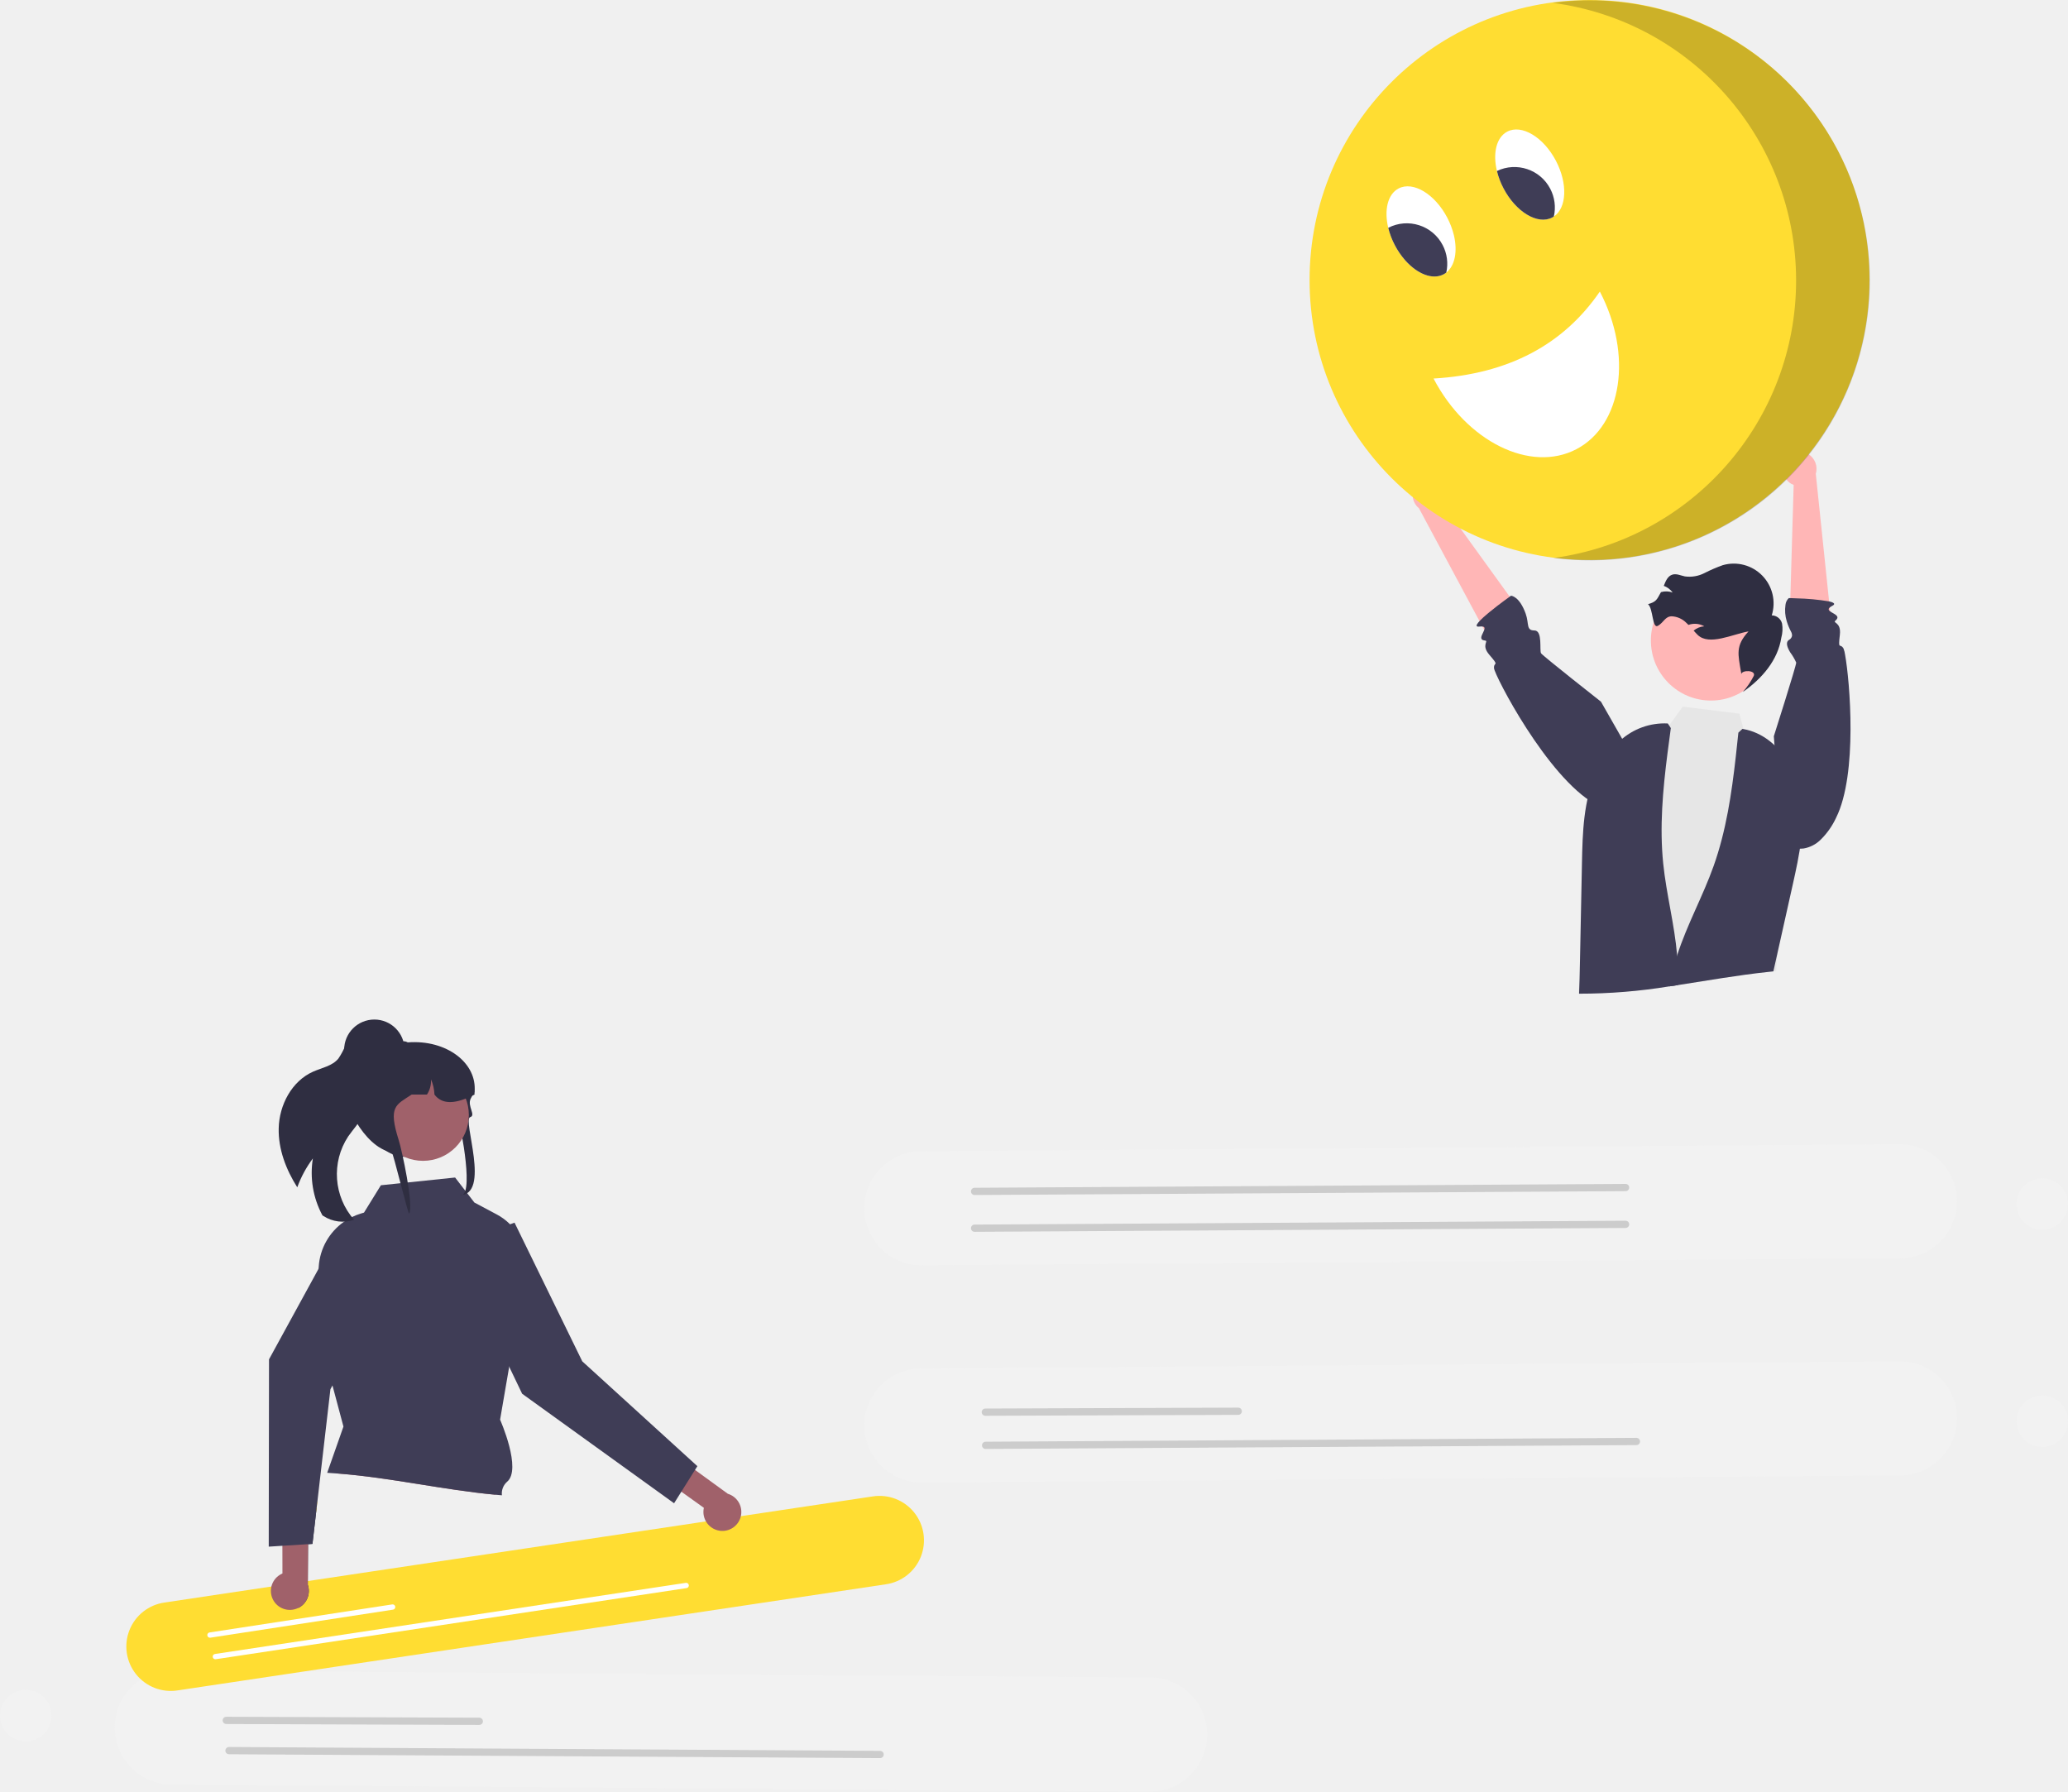
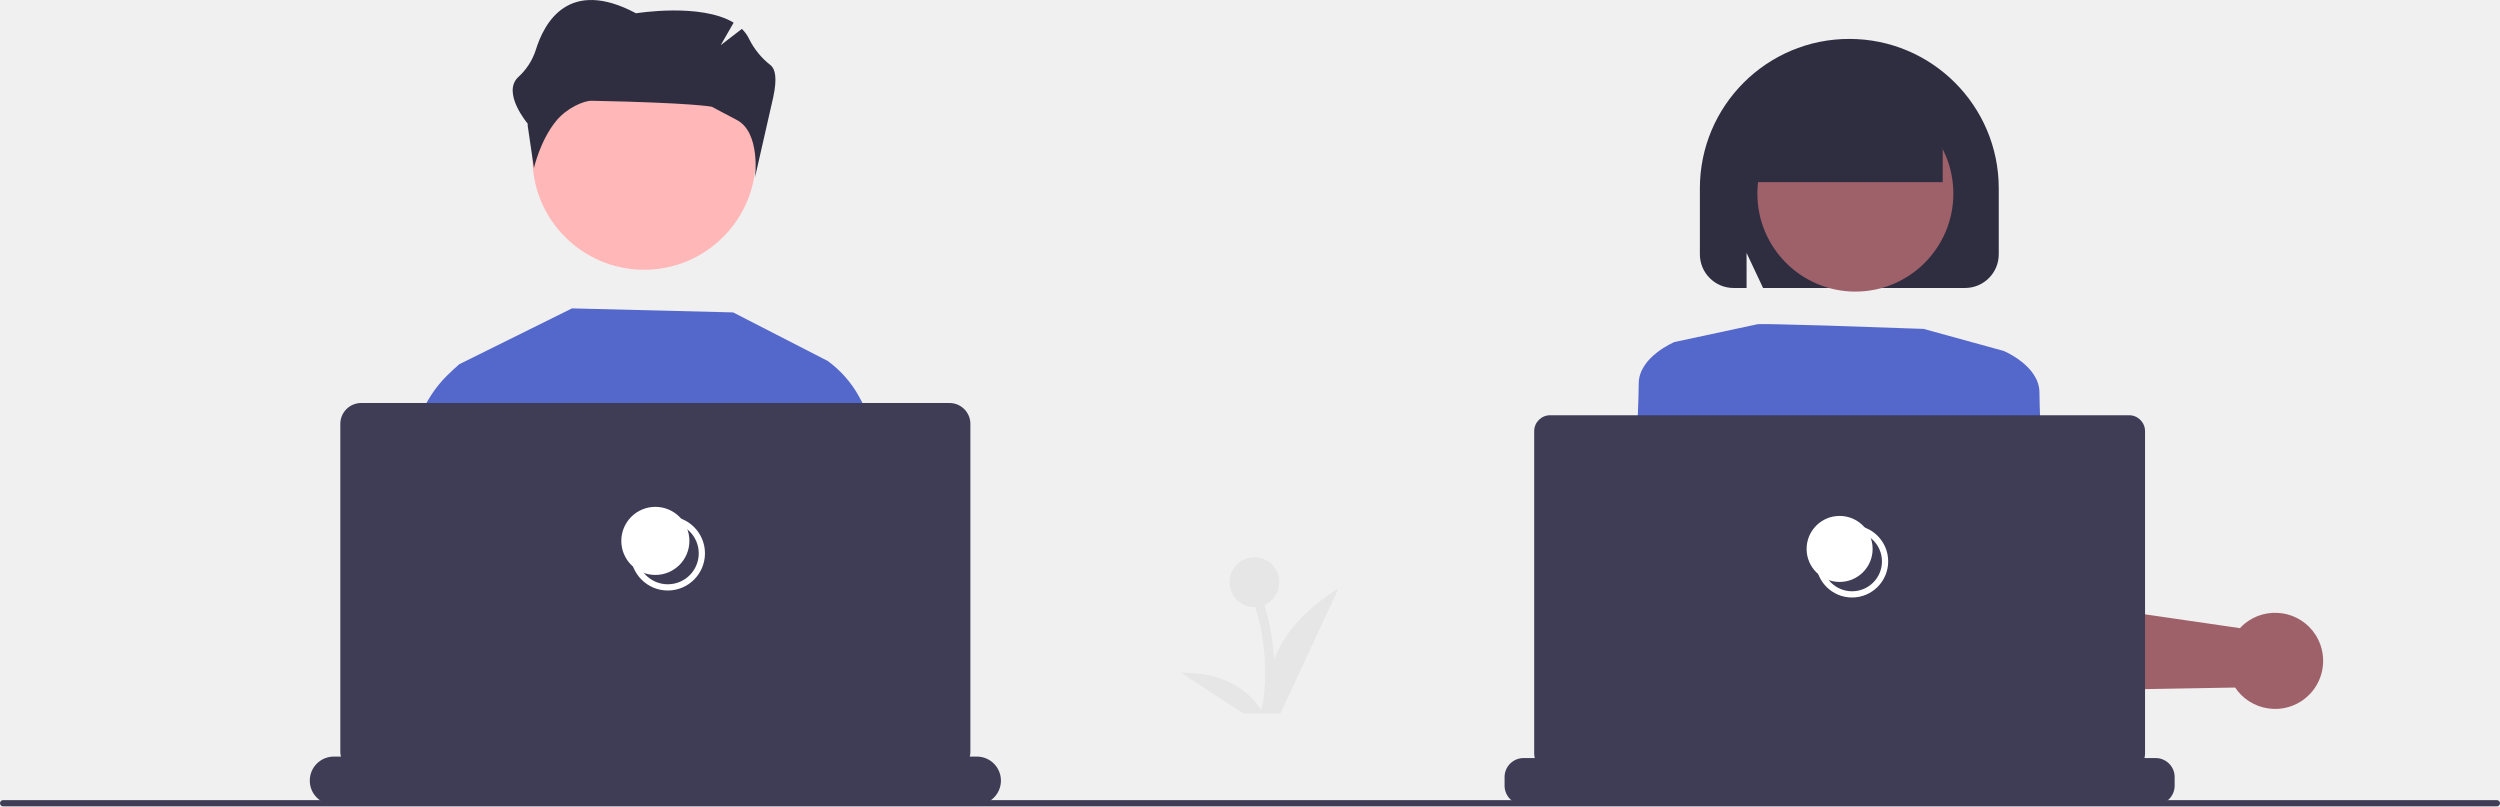
- <svg xmlns="http://www.w3.org/2000/svg" data-name="Layer 1" width="562" height="486.805" viewBox="0 0 562 486.805">
-   <path d="M553.882,596.171a15.513,15.513,0,0,0,15.611,15.388l265.993-1.906a15.5,15.5,0,0,0-.222-30.999L569.27,580.561A15.513,15.513,0,0,0,553.882,596.171Z" transform="translate(-319 -208.7551)" fill="#f2f2f2" />
-   <path d="M585.789,592.465a.985.985,0,0,1,.98-.987l68.703-.246a.984.984,0,1,1,.007,1.967h0l-68.703.246A.985.985,0,0,1,585.789,592.465Z" transform="translate(-319 -208.7551)" fill="#ccc" />
-   <path d="M585.868,601.482a.985.985,0,0,1,.98-.987l176.89-1.049a.984.984,0,0,1,.011,1.967h-.004L586.855,602.462A.985.985,0,0,1,585.868,601.482Z" transform="translate(-319 -208.7551)" fill="#ccc" />
-   <path d="M553.882,537.171a15.513,15.513,0,0,0,15.611,15.388l265.993-1.906a15.5,15.5,0,0,0-.222-30.999L569.27,521.561A15.513,15.513,0,0,0,553.882,537.171Z" transform="translate(-319 -208.7551)" fill="#f2f2f2" />
-   <path d="M582.868,542.482a.985.985,0,0,1,.98-.987l176.89-1.049a.984.984,0,1,1,.007,1.967h0L583.855,543.462A.985.985,0,0,1,582.868,542.482Z" transform="translate(-319 -208.7551)" fill="#ccc" />
-   <path d="M582.868,532.482a.985.985,0,0,1,.98-.987l176.89-1.049a.984.984,0,1,1,.007,1.967h0L583.855,533.462A.985.985,0,0,1,582.868,532.482Z" transform="translate(-319 -208.7551)" fill="#ccc" />
-   <path d="M631.73,664.561l-265.993-1.906a15.5,15.5,0,0,0-.222,30.999l265.993,1.906a15.5,15.5,0,0,0,.222-30.999Z" transform="translate(-319 -208.7551)" fill="#f2f2f2" />
-   <path d="M449.224,677.445l-68.703-.246a.984.984,0,1,1,.007-1.967l68.703.246a.984.984,0,1,1-.007,1.967Z" transform="translate(-319 -208.7551)" fill="#ccc" />
-   <path d="M558.145,686.462l-176.89-1.049a.984.984,0,1,1,.007-1.967h0l176.89,1.049a.984.984,0,1,1-.007,1.967Z" transform="translate(-319 -208.7551)" fill="#ccc" />
-   <circle cx="555" cy="327.163" r="7" fill="#f2f2f2" />
-   <circle cx="555" cy="386.163" r="7" fill="#f2f2f2" />
-   <path d="M559.728,639.236,367.282,668.064a12.071,12.071,0,1,1-3.576-23.875L556.151,615.361a12.071,12.071,0,1,1,3.576,23.875Z" transform="translate(-319 -208.7551)" fill="#ffdd32" />
-   <path d="M425.829,646.121l-49.679,7.624a.72.72,0,0,1-.218-1.423h0l49.679-7.624a.72.72,0,0,1,.218,1.423Z" transform="translate(-319 -208.7551)" fill="#fff" />
-   <path d="M505.568,640.268,377.613,659.598a.72.72,0,0,1-.218-1.423h0L505.35,638.846a.72.72,0,1,1,.218,1.423Z" transform="translate(-319 -208.7551)" fill="#fff" />
-   <path d="M515.022,624.726a5.162,5.162,0,0,1-4.74-6.271l-20.917-14.98,2.721-6.804,24.713,17.974a5.155,5.155,0,0,1-1.777,10.082Z" transform="translate(-319 -208.7551)" fill="#a0616a" />
-   <path d="M458.829,540.969l-12.569,4.6a4.479,4.479,0,0,0-2.667,5.745q.074.202.167.397l17.137,35.749L502.188,617.219l6.329-10.084-31.278-28.482Z" transform="translate(-319 -208.7551)" fill="#3f3d56" />
-   <path d="M453.66,614.901c-14.324-1.331-28.355-4.638-42.701-5.75l5.757-14.653,29.423,4.382Z" transform="translate(-319 -208.7551)" fill="#a0616a" />
-   <path d="M405.063,618.347l-.124,1.097-1.024,8.815-1.2.073-.066,11.039a5.139,5.139,0,0,1-2.1,6.013,4.217,4.217,0,0,1-.505.278,52.556,52.556,0,0,1,.651-17.199,30.662,30.662,0,0,1,2.048-6.116,25.032,25.032,0,0,1,1.536-2.816C404.522,619.13,404.785,618.734,405.063,618.347Z" transform="translate(-319 -208.7551)" fill="#2f2e41" />
-   <path d="M405.29,616.445l-.227,1.895v.007l-.124,1.097c-.322.044-.549.073-.658.088a.635.635,0,0,1-.08.007Z" transform="translate(-319 -208.7551)" fill="#ffdd32" />
-   <path d="M457.377,580.116l-2.473,14.382s6.006,13.534,1.873,16.906a4.228,4.228,0,0,0-1.375,3.65c-.585-.051-1.163-.102-1.741-.154-14.324-1.331-28.355-4.638-42.701-5.75-1.017-.08-2.026-.154-3.043-.205l4.419-12.568-2.985-11.171-3.094-11.588-.666-19.079a10.677,10.677,0,0,1,.007-1.083c0-.19.007-.373.022-.563a16.166,16.166,0,0,1,6.847-12.158.026.026,0,0,0,.015-.007,16.2,16.2,0,0,1,2.121-1.258,15.715,15.715,0,0,1,2.465-.973l.849-.256,4.594-7.433,5.326-.556,1.975-.205,12.868-1.339,2.773,3.599.505.658,1.953,2.531,6.087,3.241a14.919,14.919,0,0,1,3.607,2.677,15.141,15.141,0,0,1,4.367,9.269,14.919,14.919,0,0,1,.044,2.429Z" transform="translate(-319 -208.7551)" fill="#3f3d56" />
-   <path d="M394.74,515.344c-.132,5.686,1.993,11.191,5.045,16.027a30.403,30.403,0,0,1,4.238-7.841,24.41,24.41,0,0,0,2.598,15.459,3.278,3.278,0,0,0,.278.178,9.581,9.581,0,0,0,8.334,1.022,18.691,18.691,0,0,1-1.606-22.651c1.32-1.908,3.027-3.595,3.845-5.767,1.291-3.464.05-7.279-.733-10.891-.732-3.362-.86-7.362,1.395-9.826a2.37,2.37,0,0,0-2.172-1,4.483,4.483,0,0,0-3.047,2.65,19.333,19.333,0,0,1-1.968,3.7c-1.664,2.012-4.497,2.488-6.885,3.549C398.279,502.527,394.878,509.017,394.74,515.344Z" transform="translate(-319 -208.7551)" fill="#2f2e41" />
-   <path d="M443.413,512.093c-.33-1.157,1.947,5.913.848,6.041-5.006.574-11.877,3.564-15.363,4.958-.157-.018-.314-.036-.466-.059-.374-.041-.739-.1-1.099-.169-8.118-1.536-11.24-14.006-11.24-14.12,0-.561,1.345-15.958,3.465-16.186a15.62,15.62,0,0,1,1.676-.091h5.26a24.442,24.442,0,0,1,3.302-.479h.009c10.588-.807,18.937,5.647,18.157,13.5-.005.009-.014.018-.018.027-.226.337-.425.656-.6.962-.171.287-.314.561-.439.82-.965,2.005,1.516,4.529-.129,5-2.188.626,5.754,21.216-2.906,21.216C448.081,534.712,444.325,515.283,443.413,512.093Z" transform="translate(-319 -208.7551)" fill="#2f2e41" />
-   <circle cx="114.961" cy="302.966" r="12.453" fill="#a0616a" />
-   <path d="M447.961,506.168c-.208.109-.411.21-.619.31-.217.105-.434.21-.651.305-4.17,1.891-7.564,2.101-9.623-.615a11.512,11.512,0,0,0-.947-4.148,6.666,6.666,0,0,1-1.099,4.148h-4.147c-4.271,2.835-6.465,3.131-3.5,12.438.827,2.593,4.113,17.684,2.82,19.922-.374-.041-4.353-16.57-4.713-16.638-8.118-1.536-13.276-14.91-12.616-15.667a13.944,13.944,0,0,1,1.445-6.203,14.267,14.267,0,0,1,5.421-5.898,25.142,25.142,0,0,1,4.331-1.627c.037-.009.069-.018.106-.027.457-.123.924-.237,1.39-.333a25.569,25.569,0,0,1,2.918-.442c.069-.005.139-.009.203-.009a2.199,2.199,0,0,1,1.113.305c.005,0,.005.005.009.005a2.095,2.095,0,0,1,.619.551,2.119,2.119,0,0,1,.453,1.317h4.618q.256,0,.513.014A12.381,12.381,0,0,1,447.943,505.516C447.957,505.735,447.961,505.949,447.961,506.168Z" transform="translate(-319 -208.7551)" fill="#2f2e41" />
-   <circle cx="101.734" cy="285.228" r="8.204" fill="#2f2e41" />
-   <path d="M400.55,645.385a4.217,4.217,0,0,1-.505.278,5.151,5.151,0,1,1-4.554-9.242q.132-.065.267-.122l-.015-7.528-.015-8.859-.015-9.342,7.111-1.756-.08,13.534-.029,5.984-.066,11.039A5.139,5.139,0,0,1,400.55,645.385Z" transform="translate(-319 -208.7551)" fill="#a0616a" />
-   <path d="M428.656,549.303l-.739,1.383-18.567,34.522-.556,1.031-2.626,22.627-.878,7.579-.227,1.895v.007l-.124,1.097-1.024,8.815-1.2.073-2.019.132-4.953.307-3.709.234.007-5.933.066-44.961,13.49-24.653.329-.607,5.209-9.518a4.487,4.487,0,0,1,6.092-1.778q.185.102.36.22Z" transform="translate(-319 -208.7551)" fill="#3f3d56" />
-   <circle cx="7" cy="466.163" r="7" fill="#f2f2f2" />
-   <path d="M805.928,421.206s-2.538,26.87-3.943,46.761v.015q-.165,2.403-.307,4.645l-.746.066c-.512.051-1.017.11-1.529.161-8.179.871-16.277,2.312-24.405,3.563q-1.174.176-2.348.351a152.191,152.191,0,0,1-24.522,1.99h-.154c.066-1.024.168-2.363.285-3.899.688-8.698,2.078-23.775,2.078-23.775l1.295-8.727,4.236-28.589.029-.22.037-.249.205-.051,8.896-2.312,4.784-1.236,2.78-3.833,3.702-5.106,15.392,1.895,1.127,4.199,2.085,7.74.066.249,8.076,4.689Z" transform="translate(-319 -208.7551)" fill="#e6e6e6" />
-   <circle cx="464.957" cy="174.039" r="16.312" fill="#ffb6b6" />
-   <path d="M766.865,372.922c1.432,1.157,1.104,6.786,2.7,5.869s1.928-2.561,3.766-2.578a6.017,6.017,0,0,1,3.963,1.793c.196.177.382.362.562.545.165-.058.328-.111.5-.154a5.183,5.183,0,0,1,3.801.535,5.085,5.085,0,0,0-2.895,1.167c.351.393.707.788,1.081,1.154,3.124,3.061,9.529-.199,13.836-.934-3.587,3.917-2.88,6.103-1.988,11.338l.004.286c.183-1.207,4.05-1.147,3.413.455a20.593,20.593,0,0,1-2.98,4.381c5.269-3.65,9.522-8.681,10.462-14.758a8.934,8.934,0,0,0,.205-3.827,2.935,2.935,0,0,0-2.803-2.235,10.815,10.815,0,0,0-13.301-13.642,41.333,41.333,0,0,0-5.003,2.16,8.994,8.994,0,0,1-5.299.898c-1.132-.234-2.278-.82-3.387-.488-1.285.385-1.838,1.743-2.353,3.053a5.177,5.177,0,0,1,2.412,1.819,5.066,5.066,0,0,0-3.116-.127.316.316,0,0,0-.055.015C769.225,371.733,769.157,372.245,766.865,372.922Z" transform="translate(-319 -208.7551)" fill="#2f2e41" />
-   <path d="M774.998,476.417q-1.174.176-2.348.351a152.191,152.191,0,0,1-24.522,1.99c.058-1.295.095-2.597.132-3.899.051-1.822.088-3.65.124-5.479q.252-12.433.505-24.858c.007-.395.015-.797.022-1.192.168-8.376.395-17.031,3.87-24.661a25.153,25.153,0,0,1,2.948-4.894c.059-.08.11-.154.168-.227.08-.102.161-.205.241-.3a24.298,24.298,0,0,1,3.102-3.212,17.871,17.871,0,0,1,13.007-4.704l.351.534.468.724c-.307,2.29-.622,4.587-.914,6.884-1.266,9.956-2.173,19.971-1.156,29.935.863,8.376,3.08,16.577,3.782,24.961.029.278.051.563.073.841A69.716,69.716,0,0,1,774.998,476.417Z" transform="translate(-319 -208.7551)" fill="#3f3d56" />
-   <path d="M800.93,472.688c.36-1.56.7-3.13,1.06-4.71v-.01q2.085-9.36,4.18-18.72c1.83-8.18,3.66-16.64,2.09-24.87a24.778,24.778,0,0,0-.61-2.51c-.08-.27-.17-.54-.26-.81a24.933,24.933,0,0,0-2.55-5.4c-2.78-4.44-6.94-7.89-12.02-8.8a1.666,1.666,0,0,0-.29-.06l-1.11,1.03c-.23,2.13-.45,4.28-.69,6.42-1.14,10.13-2.63,20.25-6.04,29.83-2.92,8.2-7.2,15.87-9.87,24.15-.01.05-.03.1-.04.14a70.78,70.78,0,0,0-2.13,8.4c.78-.12,1.57-.23,2.35-.35,8.13-1.25,16.22-2.69,24.4-3.56Z" transform="translate(-319 -208.7551)" fill="#3f3d56" />
-   <path d="M816.82,379.362l-.468-4.492-.11-1.039-.168-1.668-3.614-34.668a4.72,4.72,0,0,0-2.07-5.384,4.527,4.527,0,0,0-6.204,1.566c-.022.037-.037.073-.059.11a4.746,4.746,0,0,0,1.639,6.408,4.807,4.807,0,0,0,.68.322l-.029.973-.088,3.051-.066,2.304-.139,4.587-.051,1.778-.168,5.765-.161,5.56-.198,6.738-.154,5.179,1.865.476Z" transform="translate(-319 -208.7551)" fill="#ffb6b6" />
-   <path d="M820.434,386.743a8.153,8.153,0,0,0-.432-1.763c-.944-1.639-1.522.651-1.002-3.738.417-3.563-2.085-3.116-1.185-3.877,1.485-1.258-.563-1.814-1.463-2.495-.402-.3-.571-.622-.11-1.039a3.104,3.104,0,0,1,.717-.468c.98-.512.417-.9-.885-1.2a61.791,61.791,0,0,0-8.859-.827c-.717-.037-1.302-.051-1.668-.066-.271-.007-.424-.007-.424-.007a2.933,2.933,0,0,0-.9,1.836,10.189,10.189,0,0,0,.336,4.441,15.701,15.701,0,0,0,1.192,2.882A2.072,2.072,0,0,1,806,381.549v.007a1.614,1.614,0,0,1-.841,1.083c-.988.658-.439,2.041.329,3.343a14.788,14.788,0,0,1,1.653,2.809c0,.9-6.087,20.023-6.087,20.023l2.239,28.874a8.031,8.031,0,0,0,5.838,1.617,8.625,8.625,0,0,0,4.601-2.341,20.367,20.367,0,0,0,4.25-6.021C823.894,419.071,821.692,393.751,820.434,386.743Z" transform="translate(-319 -208.7551)" fill="#3f3d56" />
-   <path d="M709.439,339.125a4.741,4.741,0,0,1,2.239,6.222,4.551,4.551,0,0,1-.377.651l21.049,29.139-7.825,8.827L704.626,346.876a4.727,4.727,0,0,1-1.312-5.62,4.524,4.524,0,0,1,6.013-2.185Q709.383,339.097,709.439,339.125Z" transform="translate(-319 -208.7551)" fill="#ffb6b6" />
-   <path d="M768.442,424.564s-2.814,10.064-15.946,2.67-27.335-35.007-27.477-36.899,1.622-.32-1.268-3.657c-2.351-2.715-.029-3.751-1.199-3.877-3.086-.331,2.272-4.243-1.539-3.794s8.615-8.383,8.615-8.383,2.264.054,3.993,4.881c.971,2.711.054,4.566,2.367,4.555s1.323,5.482,1.812,6.208,16.277,13.146,16.277,13.146Z" transform="translate(-319 -208.7551)" fill="#3f3d56" />
-   <circle cx="431.971" cy="76.082" r="76.082" fill="#ffdd32" />
-   <path d="M712.312,267.906a20.918,20.918,0,0,1,1.8,4.758c1.032,4.347.307,8.292-2.065,10.142a4.598,4.598,0,0,1-.765.501c-2.969,1.552-7.064-.086-10.347-3.752a20.918,20.918,0,0,1-2.881-4.192,20.449,20.449,0,0,1-1.785-4.709c-1.156-4.801-.171-9.131,2.807-10.688C703.019,257.904,708.943,261.464,712.312,267.906Z" transform="translate(-319 -208.7551)" fill="#fff" />
-   <path d="M711.052,275.336a10.945,10.945,0,0,1,.995,7.469,4.598,4.598,0,0,1-.765.501c-2.969,1.552-7.064-.086-10.347-3.752a20.918,20.918,0,0,1-2.881-4.192,20.449,20.449,0,0,1-1.785-4.709A10.992,10.992,0,0,1,711.052,275.336Z" transform="translate(-319 -208.7551)" fill="#3f3d56" />
-   <path d="M741.847,252.46c3.235,6.185,2.939,12.784-.574,15.129a4.592,4.592,0,0,1-.456.272c-3.934,2.058-9.859-1.502-13.228-7.945a20.368,20.368,0,0,1-1.781-4.7c-1.161-4.81-.175-9.139,2.802-10.697C732.554,242.458,738.478,246.018,741.847,252.46Z" transform="translate(-319 -208.7551)" fill="#fff" />
-   <path d="M740.294,260.043a10.948,10.948,0,0,1,.978,7.546,4.592,4.592,0,0,1-.456.272c-3.934,2.058-9.859-1.502-13.228-7.945a20.368,20.368,0,0,1-1.781-4.7A10.991,10.991,0,0,1,740.294,260.043Z" transform="translate(-319 -208.7551)" fill="#3f3d56" />
-   <path d="M708.581,311.611c8.958,17.129,26.336,25.724,38.816,19.198s15.335-25.703,6.377-42.832C743.934,302.324,729.031,310.402,708.581,311.611Z" transform="translate(-319 -208.7551)" fill="#fff" />
-   <path d="M818.482,249.692a76.109,76.109,0,0,0-77.537-40.165,76.088,76.088,0,0,1,.235,150.845,76.062,76.062,0,0,0,77.301-110.68Z" transform="translate(-319 -208.7551)" opacity="0.2" style="isolation:isolate" />
+ <svg xmlns="http://www.w3.org/2000/svg" width="803" height="259" viewBox="0 0 803 259" role="img" artist="Katerina Limpitsouni" source="https://undraw.co/">
+   <path d="M979.756,552.5h-29.513a4.57,4.57,0,0,0-3.499,1.617,6.999,6.999,0,1,0,1.806,13.173l2.448,7.954A4.611,4.611,0,0,0,955.406,578.5h19.188a4.611,4.611,0,0,0,4.407-3.255l5.163-16.777A4.612,4.612,0,0,0,979.756,552.5ZM945.5,566a5,5,0,0,1,0-10c.091,0,.176.022.267.027a4.563,4.563,0,0,0,.07,2.441l2.112,6.865A4.937,4.937,0,0,1,945.5,566Z" transform="translate(-198.5 -320.5)" fill="#f0f0f0" />
+   <path d="M260.756,531.5h-29.513a4.57,4.57,0,0,0-3.499,1.617,6.999,6.999,0,1,0,1.806,13.173l3.448,28.954A4.611,4.611,0,0,0,237.406,578.5h19.188a4.611,4.611,0,0,0,4.407-3.255l4.163-37.777A4.612,4.612,0,0,0,260.756,531.5ZM226.5,545a5,5,0,0,1,0-10c.091,0,.176.022.267.027a4.563,4.563,0,0,0,.07,2.441l2.112,6.865A4.937,4.937,0,0,1,226.5,545Z" transform="translate(-198.5 -320.5)" fill="#f0f0f0" />
+   <path d="M609.414,507.5a8,8,0,1,0-8,8c.1,0,.196-.011.295-.015a71.181,71.181,0,0,1,3.139,19.835,63.036,63.036,0,0,1-.573,10.031c-.348,2.358-.998,5.063-3.339,6.164-1.746.821-.225,3.409,1.514,2.59,2.64-1.242,3.924-4.026,4.5-6.747a53.316,53.316,0,0,0,.903-10.643,74.071,74.071,0,0,0-3.215-21.898A7.998,7.998,0,0,0,609.414,507.5Z" transform="translate(-198.5 -320.5)" fill="#e6e6e6" />
+   <path id="a0da58c6-f23b-4b1c-a031-0451c6211c58-1250" data-name="Path 482" d="M606.97,555.707S596.243,529.303,628.423,509.5Z" transform="translate(-198.5 -320.5)" fill="#e6e6e6" />
+   <path id="fe698360-631b-4312-af6d-5610d78e8b38-1251" data-name="Path 483" d="M606.395,555.227s-3.272-18.82-28.599-18.658Z" transform="translate(-198.5 -320.5)" fill="#e6e6e6" />
+   <path d="M624.34,578.34H580.36a4.498,4.498,0,0,1-4.045-2.53l-9.575-19.683a4.498,4.498,0,0,1,4.045-6.466h63.131a4.498,4.498,0,0,1,4.045,6.466l-9.575,19.683A4.498,4.498,0,0,1,624.34,578.34Z" transform="translate(-198.5 -320.5)" fill="#f0f0f0" />
+   <path d="M1000.5,579.5h-801a1,1,0,0,1,0-2h801a1,1,0,0,1,0,2Z" transform="translate(-198.5 -320.5)" fill="#3f3d56" />
+   <polygon points="167.075 200.927 147.64 127.442 145.39 118.959 147.5 117 183.722 99.055 235.482 100.344 265.869 115.944 266.033 127.442 267.533 231.033 273.595 256.46 162.419 256.46 171.051 215.964 167.075 200.927" fill="#5467ca" />
+   <path d="M493.429,576.96H464.455l-7.999-57.76,2.094-71.258.289-9.694,5.531-1.804a35.113,35.113,0,0,1,10.093,11.499c3.555,6.187,6.507,15.053,5.773,26.974,0,0,.656,14.077.031,23.451C479.836,504.772,487.312,545.26,493.429,576.96Z" transform="translate(-198.5 -320.5)" fill="#5467ca" />
+   <path d="M365.676,520.692l-.101.734-7.687,55.533H324.571c2.672-31.465,5.812-70.805,5.39-77.109-.625-9.366.031-23.451.031-23.451-.797-12.913,2.742-22.224,6.671-28.458a37.842,37.842,0,0,1,7.226-8.483,20.154,20.154,0,0,1,1.969-1.523l5.531,1.797,1.445,8.21Z" transform="translate(-198.5 -320.5)" fill="#5467ca" />
+   <path d="M369.517,371.266a35.88,35.88,0,1,0,35.88-35.879h0a35.79,35.79,0,0,0-35.879,35.701Q369.517,371.177,369.517,371.266Z" transform="translate(-198.5 -320.5)" fill="#ffb7b7" />
+   <path d="M520,571.238v0a7.722,7.722,0,0,1-7.722,7.722H305.722A7.722,7.722,0,0,1,298,571.238v0a7.722,7.722,0,0,1,7.722-7.722h2.293a5.296,5.296,0,0,1-.203-1.414V456.649a6.706,6.706,0,0,1,6.706-6.706H503.482a6.706,6.706,0,0,1,6.706,6.706V562.102a4.992,4.992,0,0,1-.203,1.414h2.293A7.722,7.722,0,0,1,520,571.238Z" transform="translate(-198.5 -320.5)" fill="#3f3d56" />
+   <path d="M413,510.171a11.936,11.936,0,1,1,11.936-11.937A11.95,11.95,0,0,1,413,510.171Zm0-21.873a9.936,9.936,0,1,0,9.936,9.936A9.948,9.948,0,0,0,413,488.298Z" transform="translate(-198.5 -320.5)" fill="#fff" />
+   <circle cx="210.5" cy="173.735" r="10.936" fill="#fff" />
+   <path d="M744.5,402.181V381a48,48,0,0,1,96,0v21.181A10.831,10.831,0,0,1,829.681,413H764.8L759.5,401.737V413h-4.181A10.831,10.831,0,0,1,744.5,402.181Z" transform="translate(-198.5 -320.5)" fill="#2f2e41" />
+   <path d="M827.507,469.976l2.068,22.403.939,10.179,1.5,16.207.189,2.09,1.219,13.163.03.144a11.989,11.989,0,0,0,11.587,8.414l55.681-.962,15.715-.273c.303.454.598.863.894,1.227a15.487,15.487,0,0,0,11.277,5.627,15.331,15.331,0,0,0,11.754-4.688c.303-.31.598-.636.871-.977a15.479,15.479,0,0,0,1-18.146,15.302,15.302,0,0,0-10.618-6.877,15.466,15.466,0,0,0-12.148,3.325,13.69,13.69,0,0,0-1.492,1.431l-17.253-2.514-43.45-6.324-1.855-25.068c-.008-.114-.015-.227-.023-.348l-1.5-20.229a13.245,13.245,0,0,0-13.398-12.262,12.846,12.846,0,0,0-3.287.462,13.065,13.065,0,0,0-3.408,1.469A13.215,13.215,0,0,0,827.507,469.976Z" transform="translate(-198.5 -320.5)" fill="#9e616a" />
+   <circle cx="595.942" cy="62.19" r="31.472" fill="#9e616a" />
+   <path d="M836.404,435.143l5.722-1.907s11.444,4.768,11.444,13.352,1.907,42.916,1.907,42.916l-25.75,2.861Z" transform="translate(-198.5 -320.5)" fill="#5467ca" />
+   <path d="M714.668,577.96H737.359l7.763-65.049,2.81-23.493.386-3.241,2.075-17.389a11.997,11.997,0,0,0-18.267-10.83,11.74,11.74,0,0,0-1.341.962,11.937,11.937,0,0,0-4.347,8.763l-2.045,19.123Z" transform="translate(-198.5 -320.5)" fill="#9e616a" />
+   <path d="M748.701,489.503l-25.75-2.861s1.907-34.333,1.907-42.916,11.444-13.352,11.444-13.352l5.722,1.907Z" transform="translate(-198.5 -320.5)" fill="#5467ca" />
+   <path d="M740.35,577.96H847.993a210.61,210.61,0,0,0-13.897-37.86c-.947-1.931-1.507-2.961-1.507-2.961s-45.774-.901-74.387,10.542a14.027,14.027,0,0,0-4.802,3.423C748.446,556.224,744.115,565.835,740.35,577.96Z" transform="translate(-198.5 -320.5)" fill="#2f2e41" />
+   <path d="M762.97,424.652s-.908-.488,53.404,1.491l22.731,6.26,3.021.832s-2.861,57.221-10.491,67.712-5.722,16.213-3.815,17.166,6.676-.954,3.815,3.815-6.676,1.907-2.861,4.768,5.722,13.352,5.722,13.352l-83.925,11.444s-2.861-37.194-10.491-56.268-9.537-26.703-9.537-26.703l5.722-38.148Z" transform="translate(-198.5 -320.5)" fill="#5467ca" />
+   <path d="M760.5,365a31,31,0,0,1,62,0v14h-62Z" transform="translate(-198.5 -320.5)" fill="#2f2e41" />
+   <path d="M897,570.091v2.764a6.106,6.106,0,0,1-6.104,6.104H687.872a6.106,6.106,0,0,1-6.104-6.104v-2.764a6.106,6.106,0,0,1,6.104-6.104h3.605a5.134,5.134,0,0,1-.197-1.371V458.995a5.123,5.123,0,0,1,5.12-5.12h185.969a5.123,5.123,0,0,1,5.12,5.12V562.616a4.84,4.84,0,0,1-.197,1.371h3.605A6.106,6.106,0,0,1,897,570.091Z" transform="translate(-198.5 -320.5)" fill="#3f3d56" />
+   <path d="M793.384,512.42a11.603,11.603,0,1,1,11.603-11.603A11.616,11.616,0,0,1,793.384,512.42Zm0-21.206a9.603,9.603,0,1,0,9.603,9.603A9.614,9.614,0,0,0,793.384,491.214Z" transform="translate(-198.5 -320.5)" fill="#fff" />
+   <circle cx="590.884" cy="176.317" r="10.603" fill="#fff" />
+   <path d="M446.039,341.462a24.292,24.292,0,0,1-6.878-8.359,11.3,11.3,0,0,0-2.376-3.321L430,335l4.146-7.221c-10.619-6.419-31.354-3.01-31.354-3.01-21.57-11.486-29.491,2.852-32.252,11.945a20.041,20.041,0,0,1-5.598,8.563c-5.321,5.073,3.058,14.942,3.058,14.942v.697L370,374.5s2-9,7.278-15.324c3.328-3.987,8.743-6.358,11.259-6.309C421,353.5,427.146,354.785,427.146,354.785s5.496,2.953,7.923,4.193C442.913,362.987,441,377.5,441,377.5l5.861-25.759C448.214,345.497,447.463,342.632,446.039,341.462Z" transform="translate(-198.5 -320.5)" fill="#2f2e41" />
</svg>
